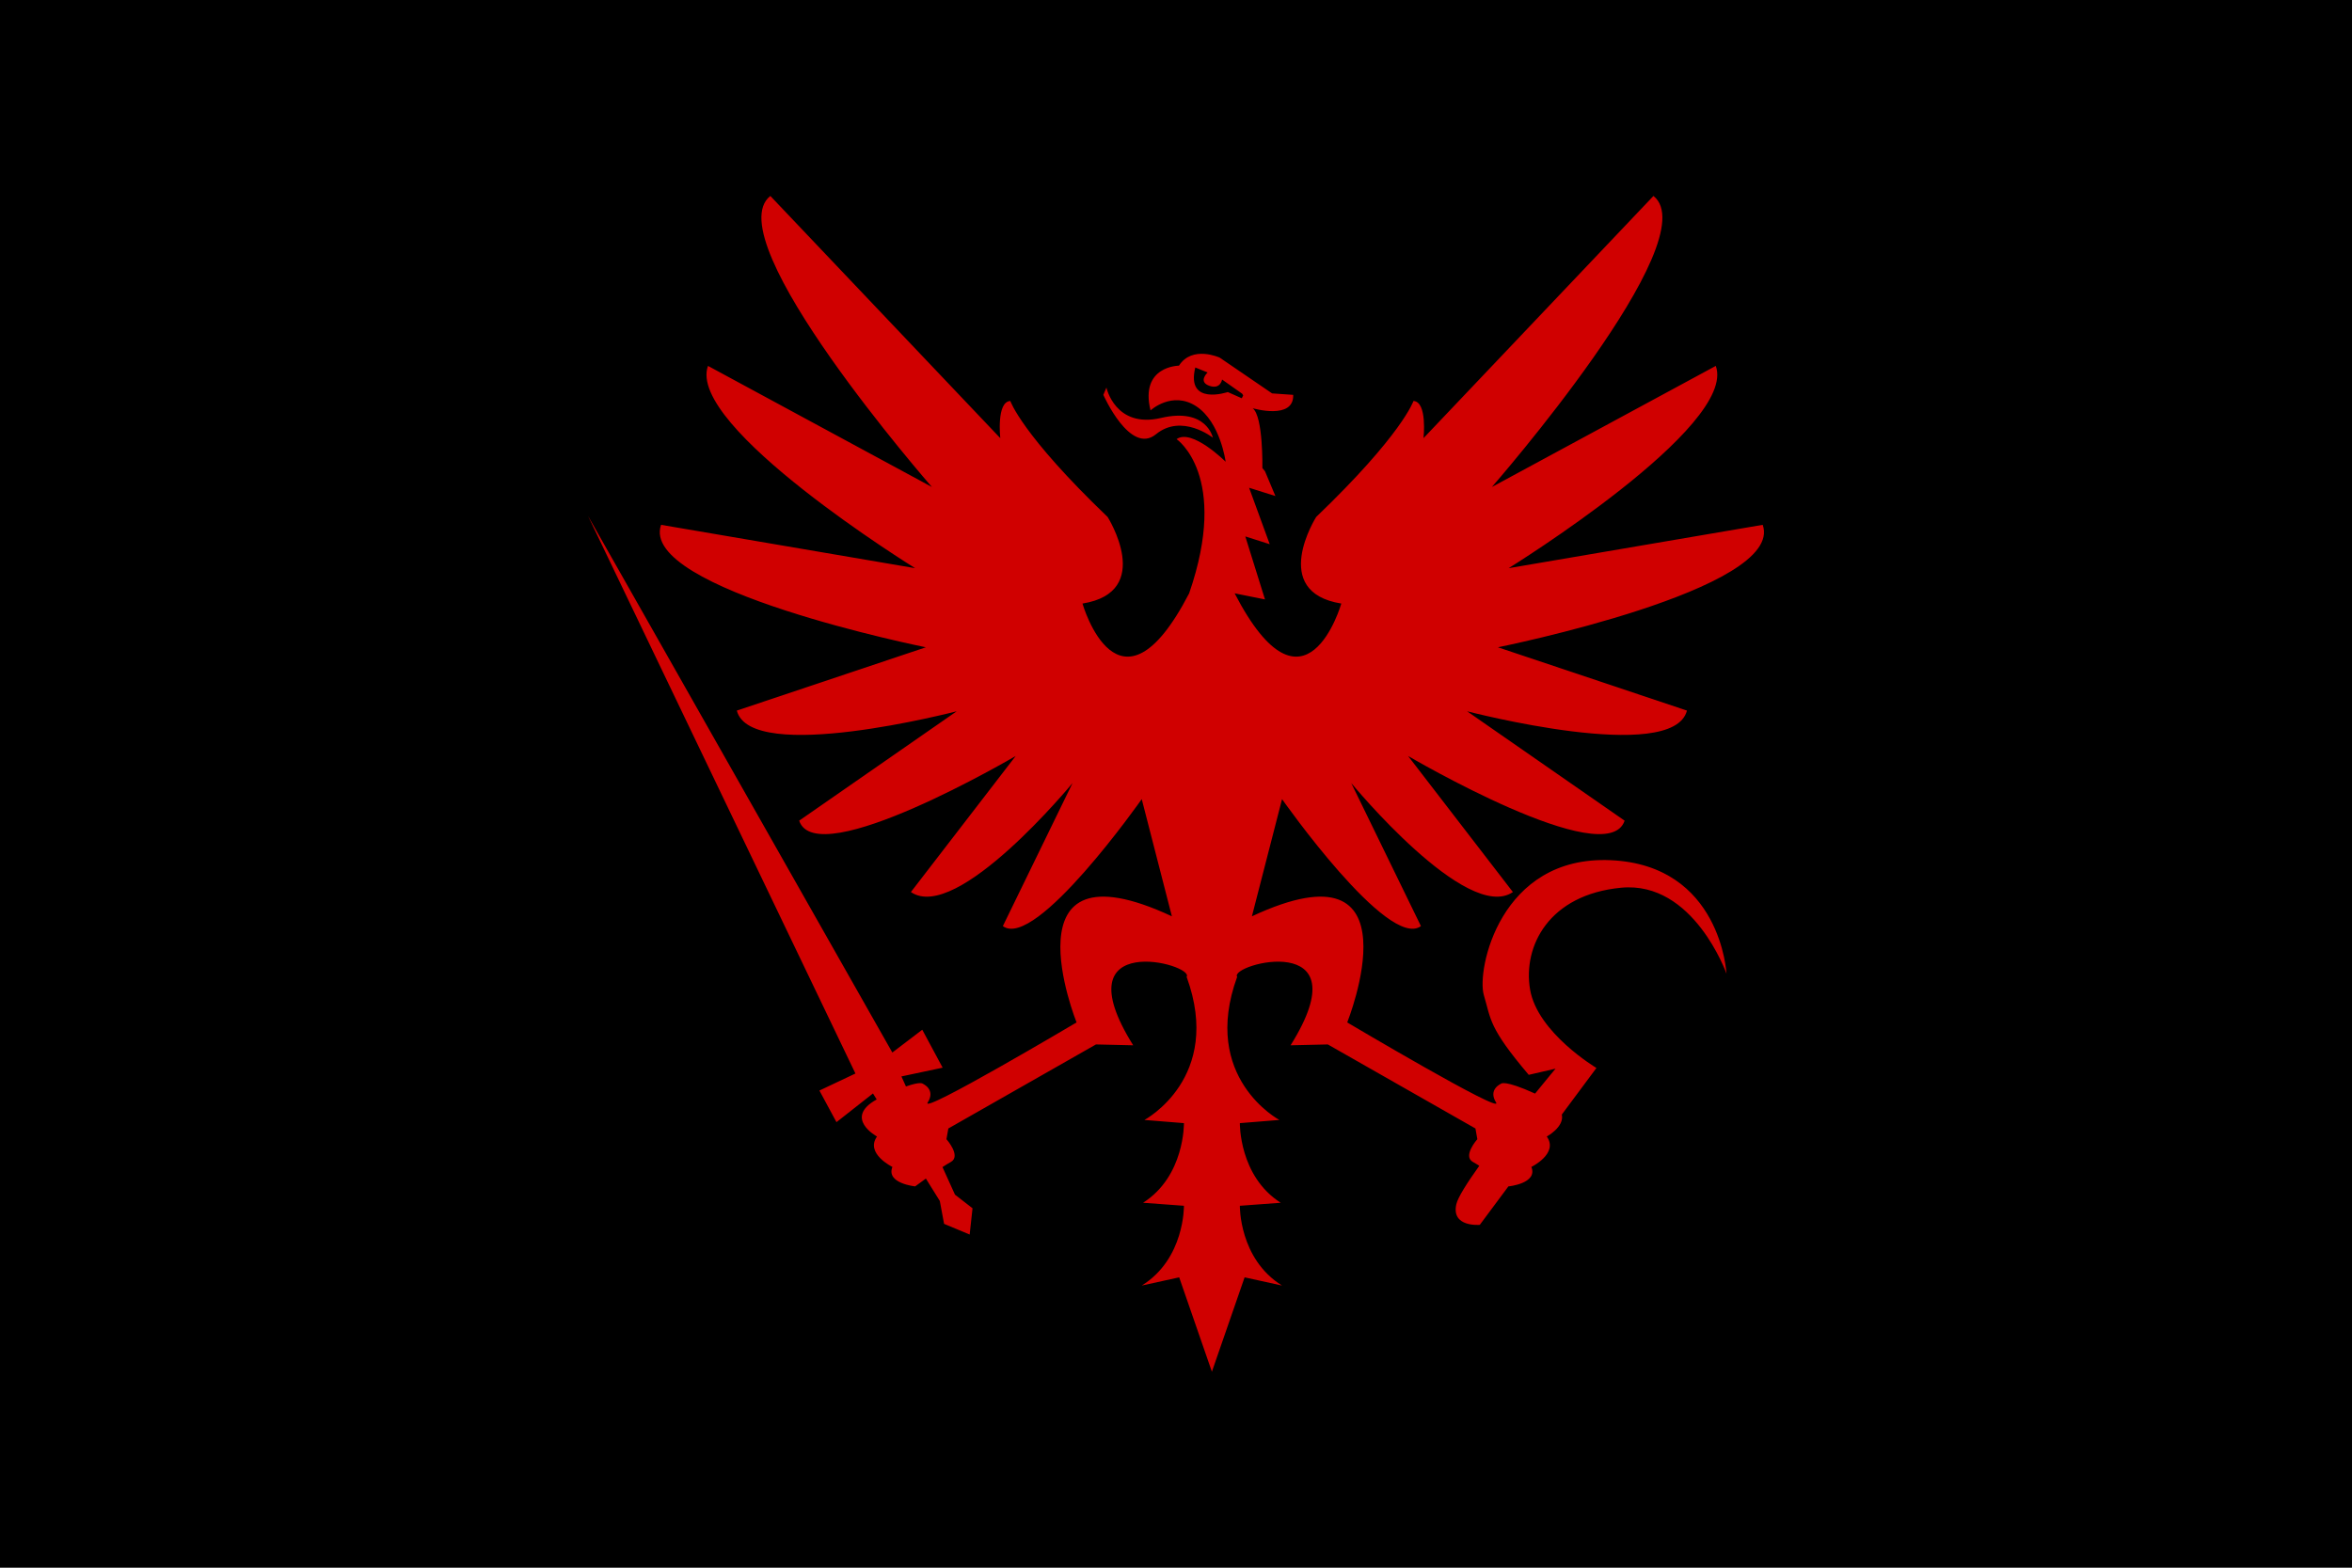
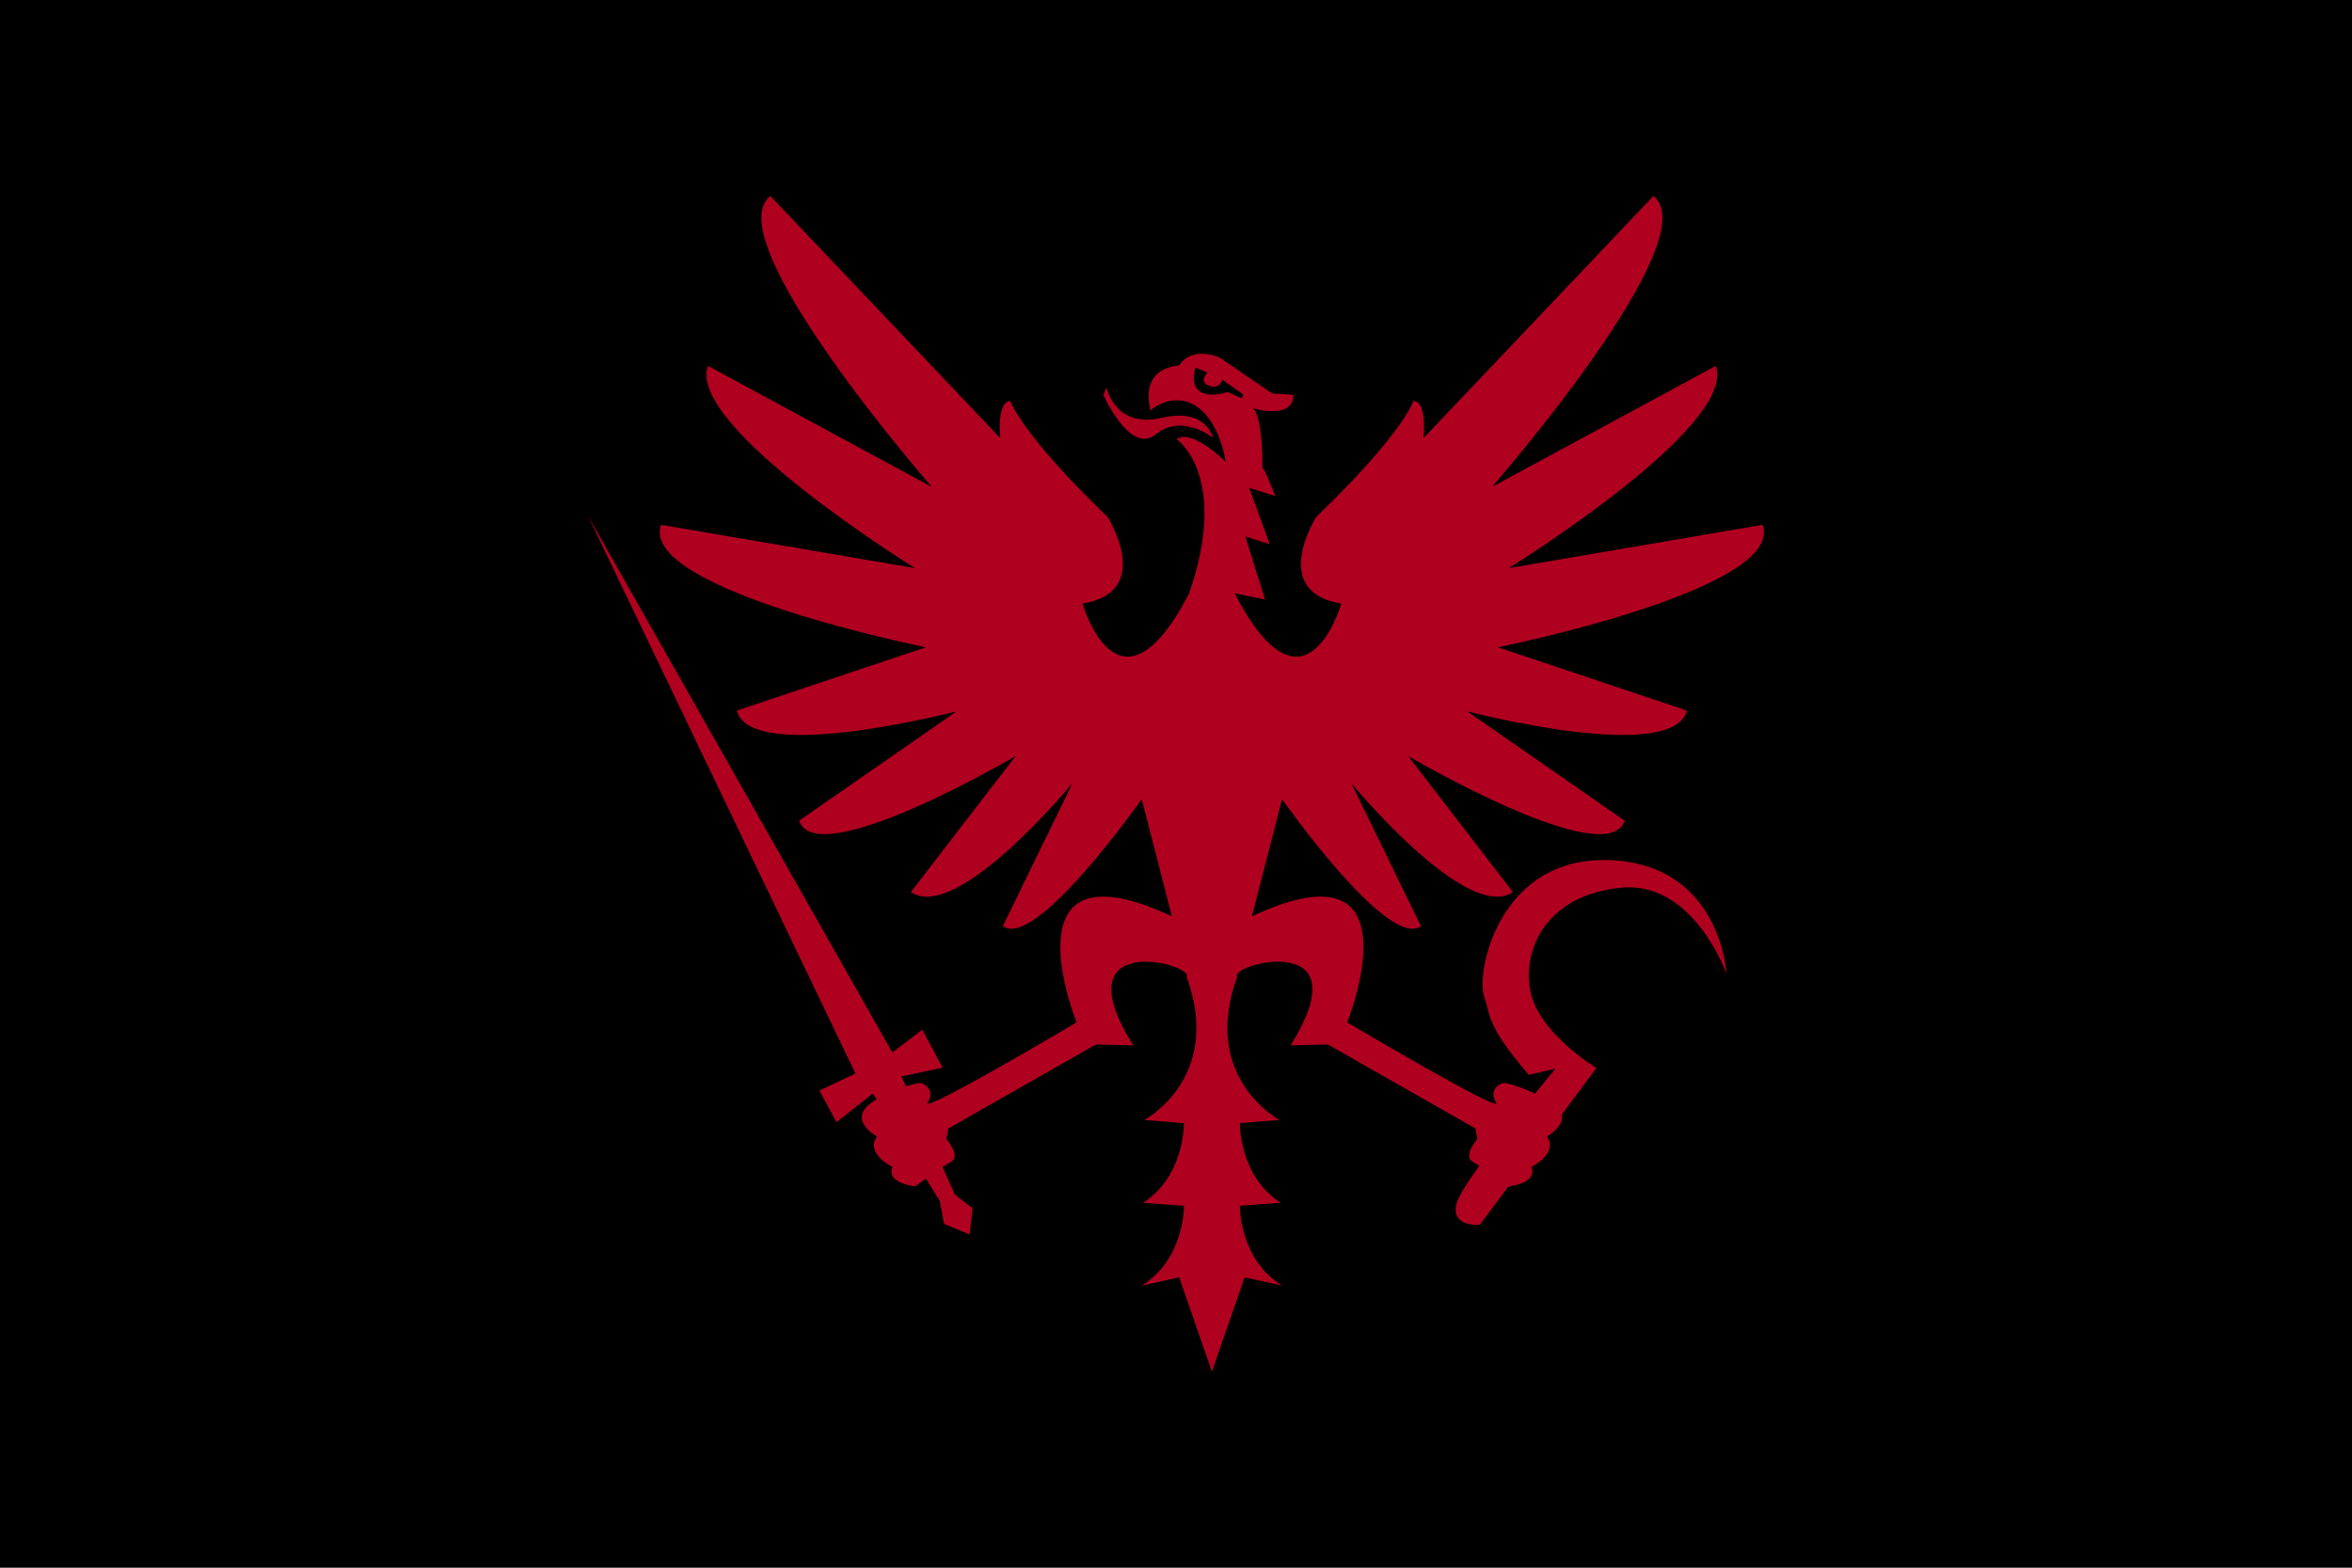
<svg xmlns="http://www.w3.org/2000/svg" xml:space="preserve" id="svg1" width="4608" height="3072" version="1.1" viewBox="0 0 1219.2 812.8">
  <defs id="defs1">
    <style id="style1">.cls-1{fill:#0283c0}.cls-2{fill:#fff}.cls-3{fill:#ef483f}</style>
  </defs>
  <path id="rect1" d="M 0 0 L 0 812.8 L 1219.2 812.8 L 1219.2 0 L 0 0 z" style="fill:#000;fill-rule:evenodd;stroke:none;stroke-width:8.467;stroke-linecap:round;stroke-linejoin:round;fill-opacity:1" />
-   <path id="path2" fill="#e00000" d="m 399.318,101.6 c -28.494,22.473 83.745,150.888 83.745,150.888 L 367.001,189.707 c -11.466,31.39 107.376,104.872 107.376,104.872 l -131.7,-22.473 c -11.814,33.531 137.26,63.495 137.26,63.495 l -97.995,32.817 c 7.299,28.179 113.979,0.357 113.979,0.357 l -81.66,56.717 c 9.034,27.109 112.239,-33.531 112.239,-33.531 l -54.324,70.539 c 23.835,16.395 83.79,-56.499 83.79,-56.499 l -36.12,74.156 c 16.953,12.612 71.994,-65.832 71.994,-65.832 l 15.627,60.75 c -87.915,-41.022 -49.413,55.025 -49.413,55.025 0,0 -81.454,48.301 -77.154,41.492 4.299,-6.81 -2.58,-9.711 -2.58,-9.711 0,0 -0.945,-1.308 -8.7,1.419 l -2.358,-5.202 21.376,-4.54 -10.564,-19.674 -15.513,11.82 -157.761,-278.232 138.627,289.113 -18.673,8.828 8.845,16.395 18.92,-14.882 1.932,3.108 c -17.453,9.648 0.158,19.215 0.158,19.215 -6.266,8.828 7.986,15.765 7.986,15.765 -3.441,8.574 11.793,10.088 11.793,10.088 0,0 2.835,-2.079 5.558,-4.05 l 7.221,11.617 2.211,11.854 13.268,5.55 1.476,-13.62 -9.092,-7.064 -6.477,-14.295 c 1.596,-1.041 3.099,-1.98 4.264,-2.604 5.652,-3.027 -2.211,-11.856 -2.211,-11.856 l 0.983,-5.547 76.525,-43.575 19.304,0.443 c -37.989,-60.666 32.049,-42.018 27.694,-35.49 19.111,52.437 -21.892,74.196 -21.892,74.196 l 20.49,1.65 c 0,0 0.49,27.495 -21.18,41.283 l 21.18,1.567 c 0,0 0.49,27.494 -21.87,41.365 l 19.413,-4.258 16.953,48.933 16.954,-48.933 19.412,4.258 c -22.36,-13.872 -21.869,-41.365 -21.869,-41.365 l 21.18,-1.567 c -21.671,-13.788 -21.18,-41.282 -21.18,-41.282 l 20.49,-1.65 c 0,0 -41.006,-21.761 -21.892,-74.196 -4.355,-6.529 65.683,-25.178 27.694,35.49 l 19.305,-0.444 76.524,43.575 0.981,5.547 c 0,0 -7.862,8.829 -2.211,11.856 0.907,0.486 2.033,1.175 3.225,1.932 -6.318,8.839 -11.085,16.36 -11.901,19.916 -2.78,12.127 12.164,10.701 12.164,10.701 l 14.864,-19.995 0.078,0.057 c 0,0 15.234,-1.513 11.794,-10.089 0,0 14.25,-6.936 7.986,-15.765 0,0 9.22,-4.987 7.79,-11.391 l 17.95,-24.147 c 0,0 -30.577,-18.192 -34.401,-40.665 -3.822,-22.473 9.73,-49.225 47.259,-52.792 37.53,-3.567 54.555,44.589 54.555,44.589 0,0 -2.78,-56.361 -60.115,-58.857 -57.336,-2.498 -69.498,57.072 -65.676,69.915 3.823,12.84 2.433,16.764 23.283,41.377 l 13.899,-3.21 c 0,0 -4.416,5.28 -10.617,12.93 -16.104,-7.331 -17.639,-5.115 -17.639,-5.115 0,0 -6.879,2.901 -2.58,9.711 4.301,6.81 -77.154,-41.492 -77.154,-41.492 0,0 38.504,-96.045 -49.413,-55.024 l 15.627,-60.75 c 0,0 55.041,78.444 71.994,65.832 l -36.12,-74.156 c 0,0 59.955,72.894 83.79,56.499 l -54.324,-70.539 c 0,0 103.204,60.641 112.239,33.531 l -81.66,-56.717 c 0,0 106.68,27.822 113.977,-0.357 L 776.472,335.601 c 0,0 149.076,-29.964 137.261,-63.495 l -131.7,22.473 c 0,0 118.844,-73.482 107.376,-104.872 l -116.062,62.781 c 0,0 112.24,-128.415 83.745,-150.888 l -119.19,125.562 c 0,0 2.085,-18.906 -5.211,-19.263 0,0 -5.707,17.252 -50.427,60.13 0,0 -24.572,38.844 13.023,44.898 0,0 -18.675,65.328 -55.287,-5.296 l 15.726,3.153 -10.197,-32.664 12.654,4.035 -10.688,-29.259 13.635,4.29 -5.404,-12.866 -1.351,-1.64 c 0,0 0.492,-26.862 -5.037,-31.024 0,0 21.501,6.306 21.009,-6.936 l -10.935,-0.756 -27.15,-18.54 c 0,0 -14.253,-6.558 -21.133,4.162 0,0 -20.393,0.126 -14.742,23.205 0,0 11.179,-10.341 23.712,-2.145 12.531,8.199 15.234,28.755 15.234,28.755 0,0 -17.445,-17.401 -25.431,-11.729 0,0 27.618,18.813 6.51,79.958 -36.611,70.625 -55.286,5.296 -55.286,5.296 37.594,-6.054 13.023,-44.898 13.023,-44.898 -44.719,-42.879 -50.427,-60.13 -50.427,-60.13 -7.297,0.357 -5.212,19.263 -5.212,19.263 z m 220.287,88.932 6.39,2.586 c 0,0 -5.1,4.728 0.796,6.873 5.898,2.145 6.696,-3.216 6.696,-3.216 l 10.443,7.378 0.492,0.882 -0.738,1.45 -7.248,-3.216 c 0,0 -21.807,7.378 -16.831,-12.738 z m -46.071,10.404 -1.597,3.784 c 0,0 13.883,31.402 27.274,20.43 13.39,-10.971 29.485,1.766 29.485,1.766 0,0 -3.195,-15.764 -26.905,-10.215 -23.712,5.55 -28.257,-15.765 -28.257,-15.765 z" style="fill:#d00000;fill-opacity:1;stroke-width:1" />
+   <path id="path2" fill="#e00000" d="m 399.318,101.6 c -28.494,22.473 83.745,150.888 83.745,150.888 L 367.001,189.707 c -11.466,31.39 107.376,104.872 107.376,104.872 l -131.7,-22.473 c -11.814,33.531 137.26,63.495 137.26,63.495 l -97.995,32.817 c 7.299,28.179 113.979,0.357 113.979,0.357 l -81.66,56.717 c 9.034,27.109 112.239,-33.531 112.239,-33.531 l -54.324,70.539 c 23.835,16.395 83.79,-56.499 83.79,-56.499 l -36.12,74.156 c 16.953,12.612 71.994,-65.832 71.994,-65.832 l 15.627,60.75 c -87.915,-41.022 -49.413,55.025 -49.413,55.025 0,0 -81.454,48.301 -77.154,41.492 4.299,-6.81 -2.58,-9.711 -2.58,-9.711 0,0 -0.945,-1.308 -8.7,1.419 l -2.358,-5.202 21.376,-4.54 -10.564,-19.674 -15.513,11.82 -157.761,-278.232 138.627,289.113 -18.673,8.828 8.845,16.395 18.92,-14.882 1.932,3.108 c -17.453,9.648 0.158,19.215 0.158,19.215 -6.266,8.828 7.986,15.765 7.986,15.765 -3.441,8.574 11.793,10.088 11.793,10.088 0,0 2.835,-2.079 5.558,-4.05 l 7.221,11.617 2.211,11.854 13.268,5.55 1.476,-13.62 -9.092,-7.064 -6.477,-14.295 c 1.596,-1.041 3.099,-1.98 4.264,-2.604 5.652,-3.027 -2.211,-11.856 -2.211,-11.856 l 0.983,-5.547 76.525,-43.575 19.304,0.443 c -37.989,-60.666 32.049,-42.018 27.694,-35.49 19.111,52.437 -21.892,74.196 -21.892,74.196 l 20.49,1.65 c 0,0 0.49,27.495 -21.18,41.283 l 21.18,1.567 c 0,0 0.49,27.494 -21.87,41.365 l 19.413,-4.258 16.953,48.933 16.954,-48.933 19.412,4.258 c -22.36,-13.872 -21.869,-41.365 -21.869,-41.365 l 21.18,-1.567 c -21.671,-13.788 -21.18,-41.282 -21.18,-41.282 l 20.49,-1.65 c 0,0 -41.006,-21.761 -21.892,-74.196 -4.355,-6.529 65.683,-25.178 27.694,35.49 l 19.305,-0.444 76.524,43.575 0.981,5.547 c 0,0 -7.862,8.829 -2.211,11.856 0.907,0.486 2.033,1.175 3.225,1.932 -6.318,8.839 -11.085,16.36 -11.901,19.916 -2.78,12.127 12.164,10.701 12.164,10.701 l 14.864,-19.995 0.078,0.057 c 0,0 15.234,-1.513 11.794,-10.089 0,0 14.25,-6.936 7.986,-15.765 0,0 9.22,-4.987 7.79,-11.391 l 17.95,-24.147 c 0,0 -30.577,-18.192 -34.401,-40.665 -3.822,-22.473 9.73,-49.225 47.259,-52.792 37.53,-3.567 54.555,44.589 54.555,44.589 0,0 -2.78,-56.361 -60.115,-58.857 -57.336,-2.498 -69.498,57.072 -65.676,69.915 3.823,12.84 2.433,16.764 23.283,41.377 l 13.899,-3.21 c 0,0 -4.416,5.28 -10.617,12.93 -16.104,-7.331 -17.639,-5.115 -17.639,-5.115 0,0 -6.879,2.901 -2.58,9.711 4.301,6.81 -77.154,-41.492 -77.154,-41.492 0,0 38.504,-96.045 -49.413,-55.024 l 15.627,-60.75 c 0,0 55.041,78.444 71.994,65.832 l -36.12,-74.156 c 0,0 59.955,72.894 83.79,56.499 l -54.324,-70.539 c 0,0 103.204,60.641 112.239,33.531 l -81.66,-56.717 c 0,0 106.68,27.822 113.977,-0.357 L 776.472,335.601 c 0,0 149.076,-29.964 137.261,-63.495 l -131.7,22.473 c 0,0 118.844,-73.482 107.376,-104.872 l -116.062,62.781 c 0,0 112.24,-128.415 83.745,-150.888 l -119.19,125.562 c 0,0 2.085,-18.906 -5.211,-19.263 0,0 -5.707,17.252 -50.427,60.13 0,0 -24.572,38.844 13.023,44.898 0,0 -18.675,65.328 -55.287,-5.296 l 15.726,3.153 -10.197,-32.664 12.654,4.035 -10.688,-29.259 13.635,4.29 -5.404,-12.866 -1.351,-1.64 c 0,0 0.492,-26.862 -5.037,-31.024 0,0 21.501,6.306 21.009,-6.936 l -10.935,-0.756 -27.15,-18.54 c 0,0 -14.253,-6.558 -21.133,4.162 0,0 -20.393,0.126 -14.742,23.205 0,0 11.179,-10.341 23.712,-2.145 12.531,8.199 15.234,28.755 15.234,28.755 0,0 -17.445,-17.401 -25.431,-11.729 0,0 27.618,18.813 6.51,79.958 -36.611,70.625 -55.286,5.296 -55.286,5.296 37.594,-6.054 13.023,-44.898 13.023,-44.898 -44.719,-42.879 -50.427,-60.13 -50.427,-60.13 -7.297,0.357 -5.212,19.263 -5.212,19.263 z m 220.287,88.932 6.39,2.586 c 0,0 -5.1,4.728 0.796,6.873 5.898,2.145 6.696,-3.216 6.696,-3.216 l 10.443,7.378 0.492,0.882 -0.738,1.45 -7.248,-3.216 c 0,0 -21.807,7.378 -16.831,-12.738 z m -46.071,10.404 -1.597,3.784 c 0,0 13.883,31.402 27.274,20.43 13.39,-10.971 29.485,1.766 29.485,1.766 0,0 -3.195,-15.764 -26.905,-10.215 -23.712,5.55 -28.257,-15.765 -28.257,-15.765 z" style="fill:#b00020;fill-opacity:1;stroke-width:1" />
</svg>
